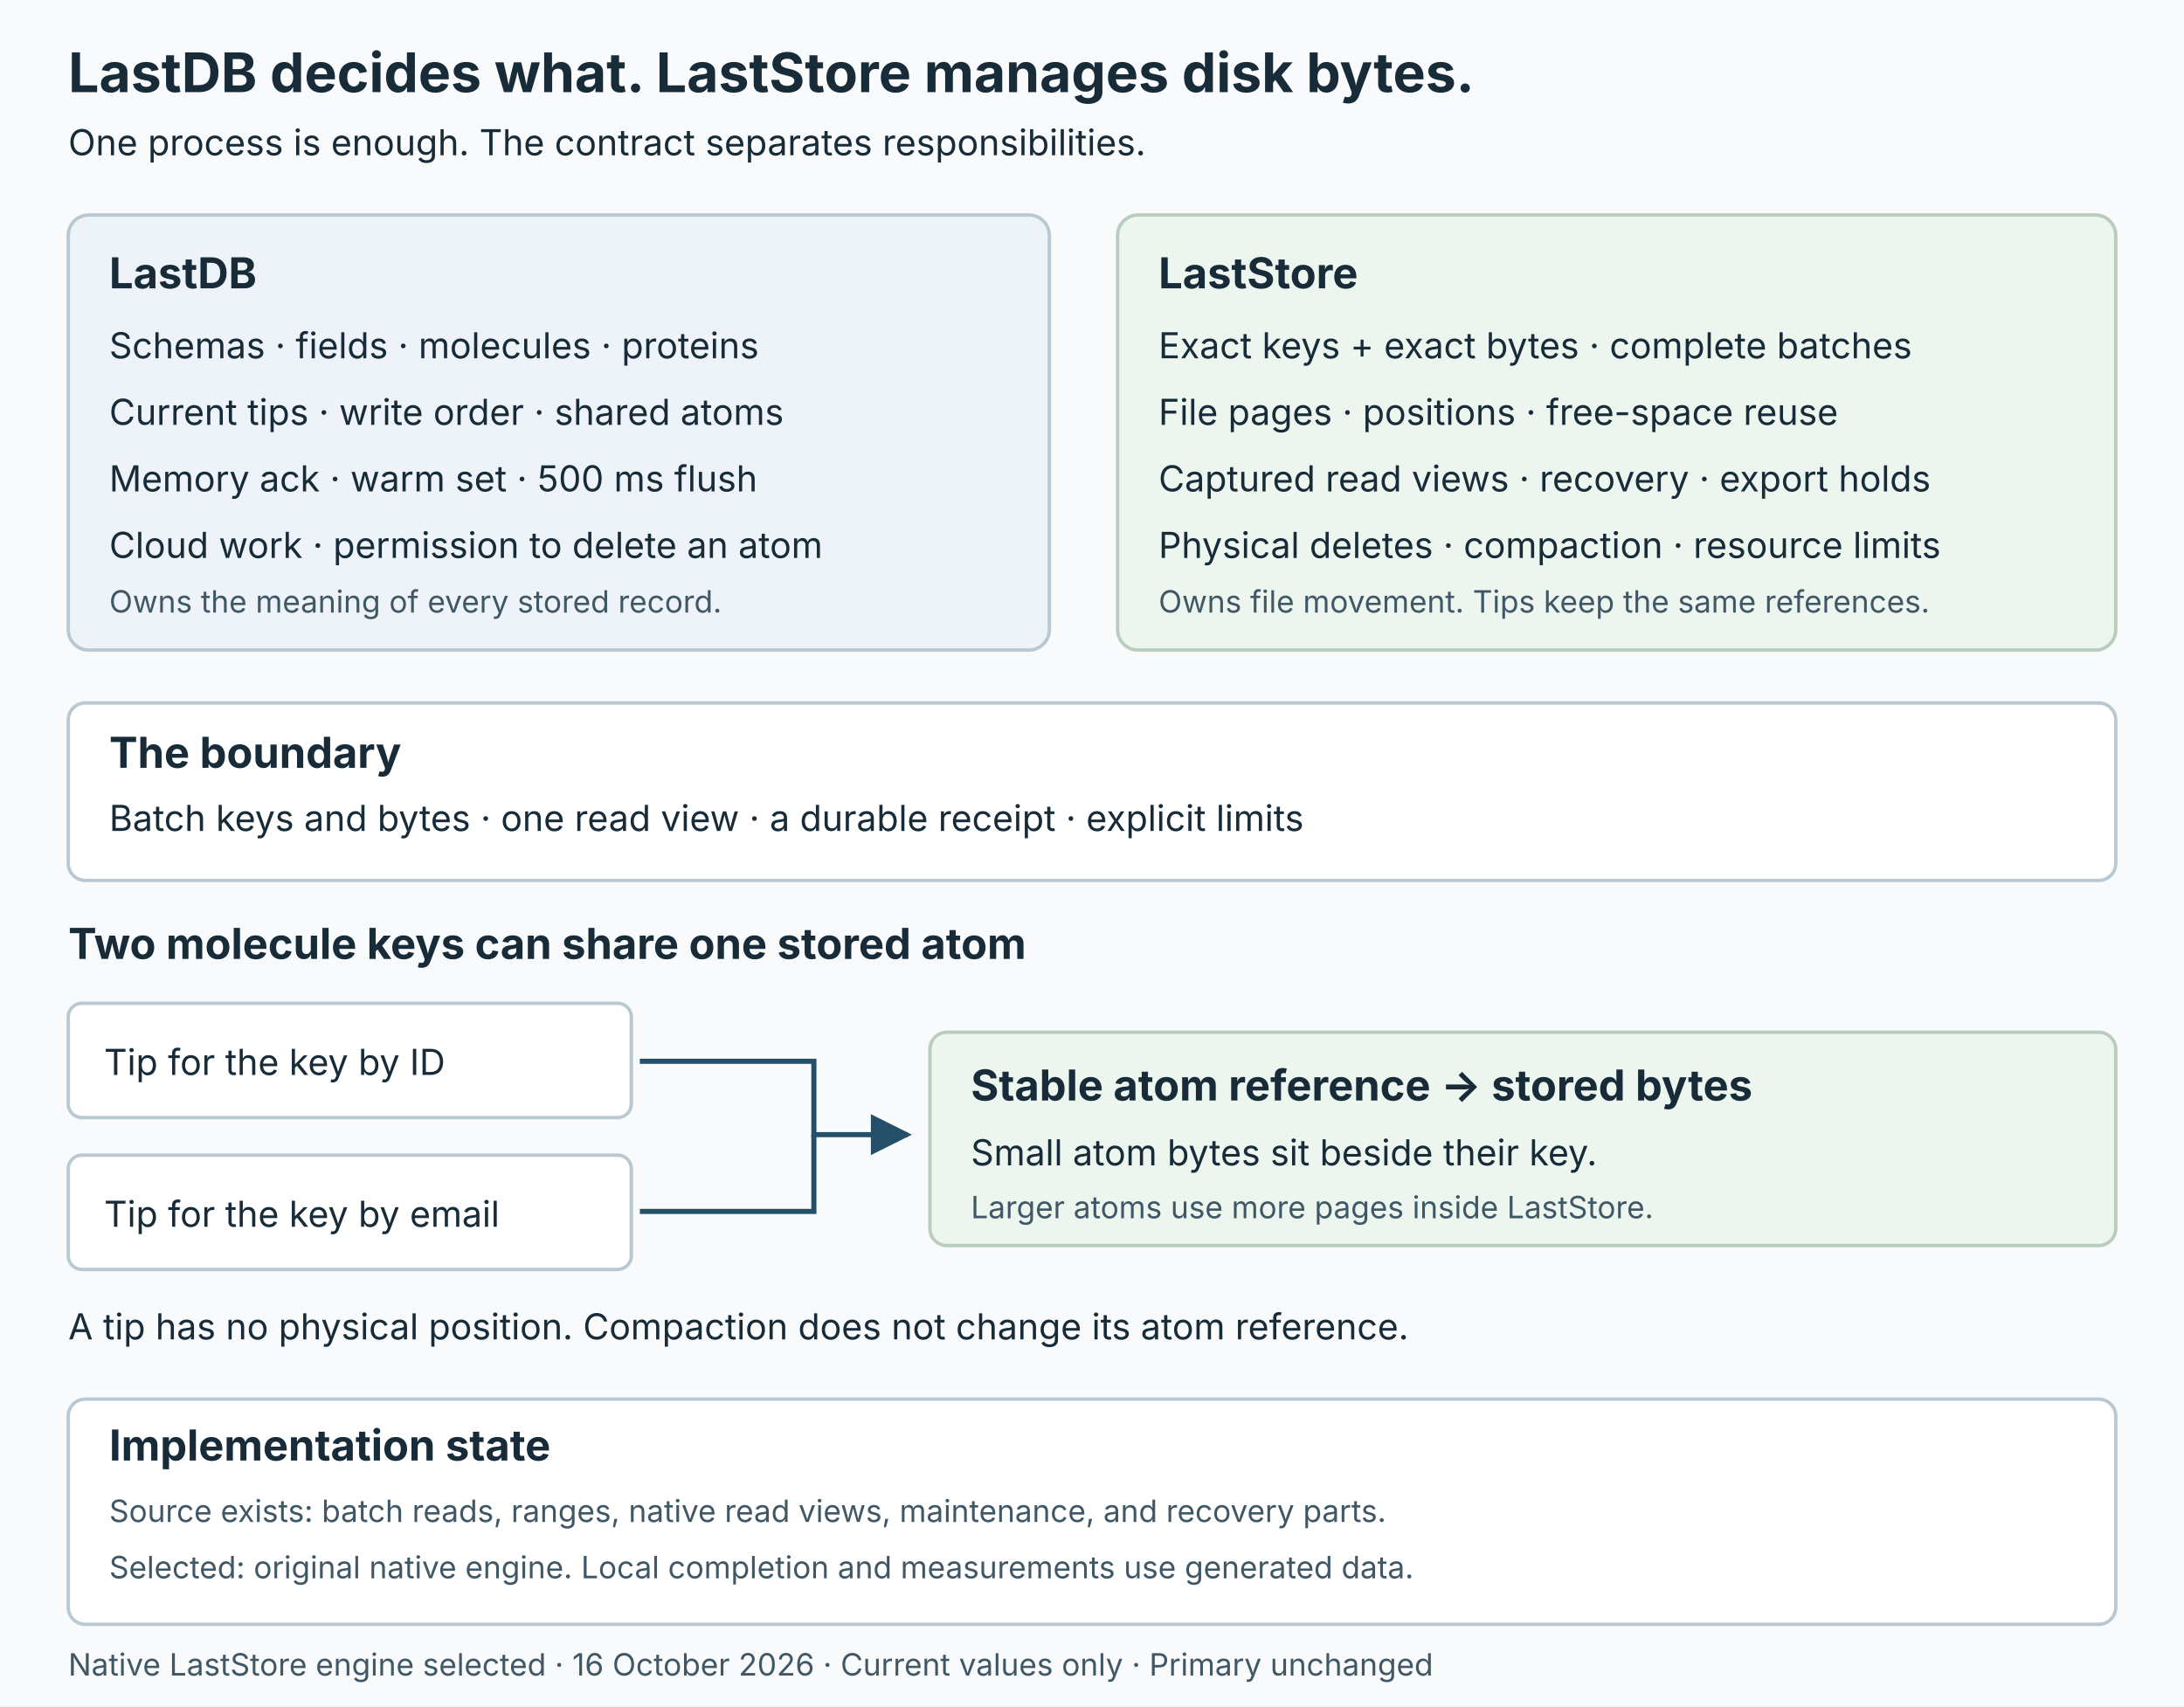
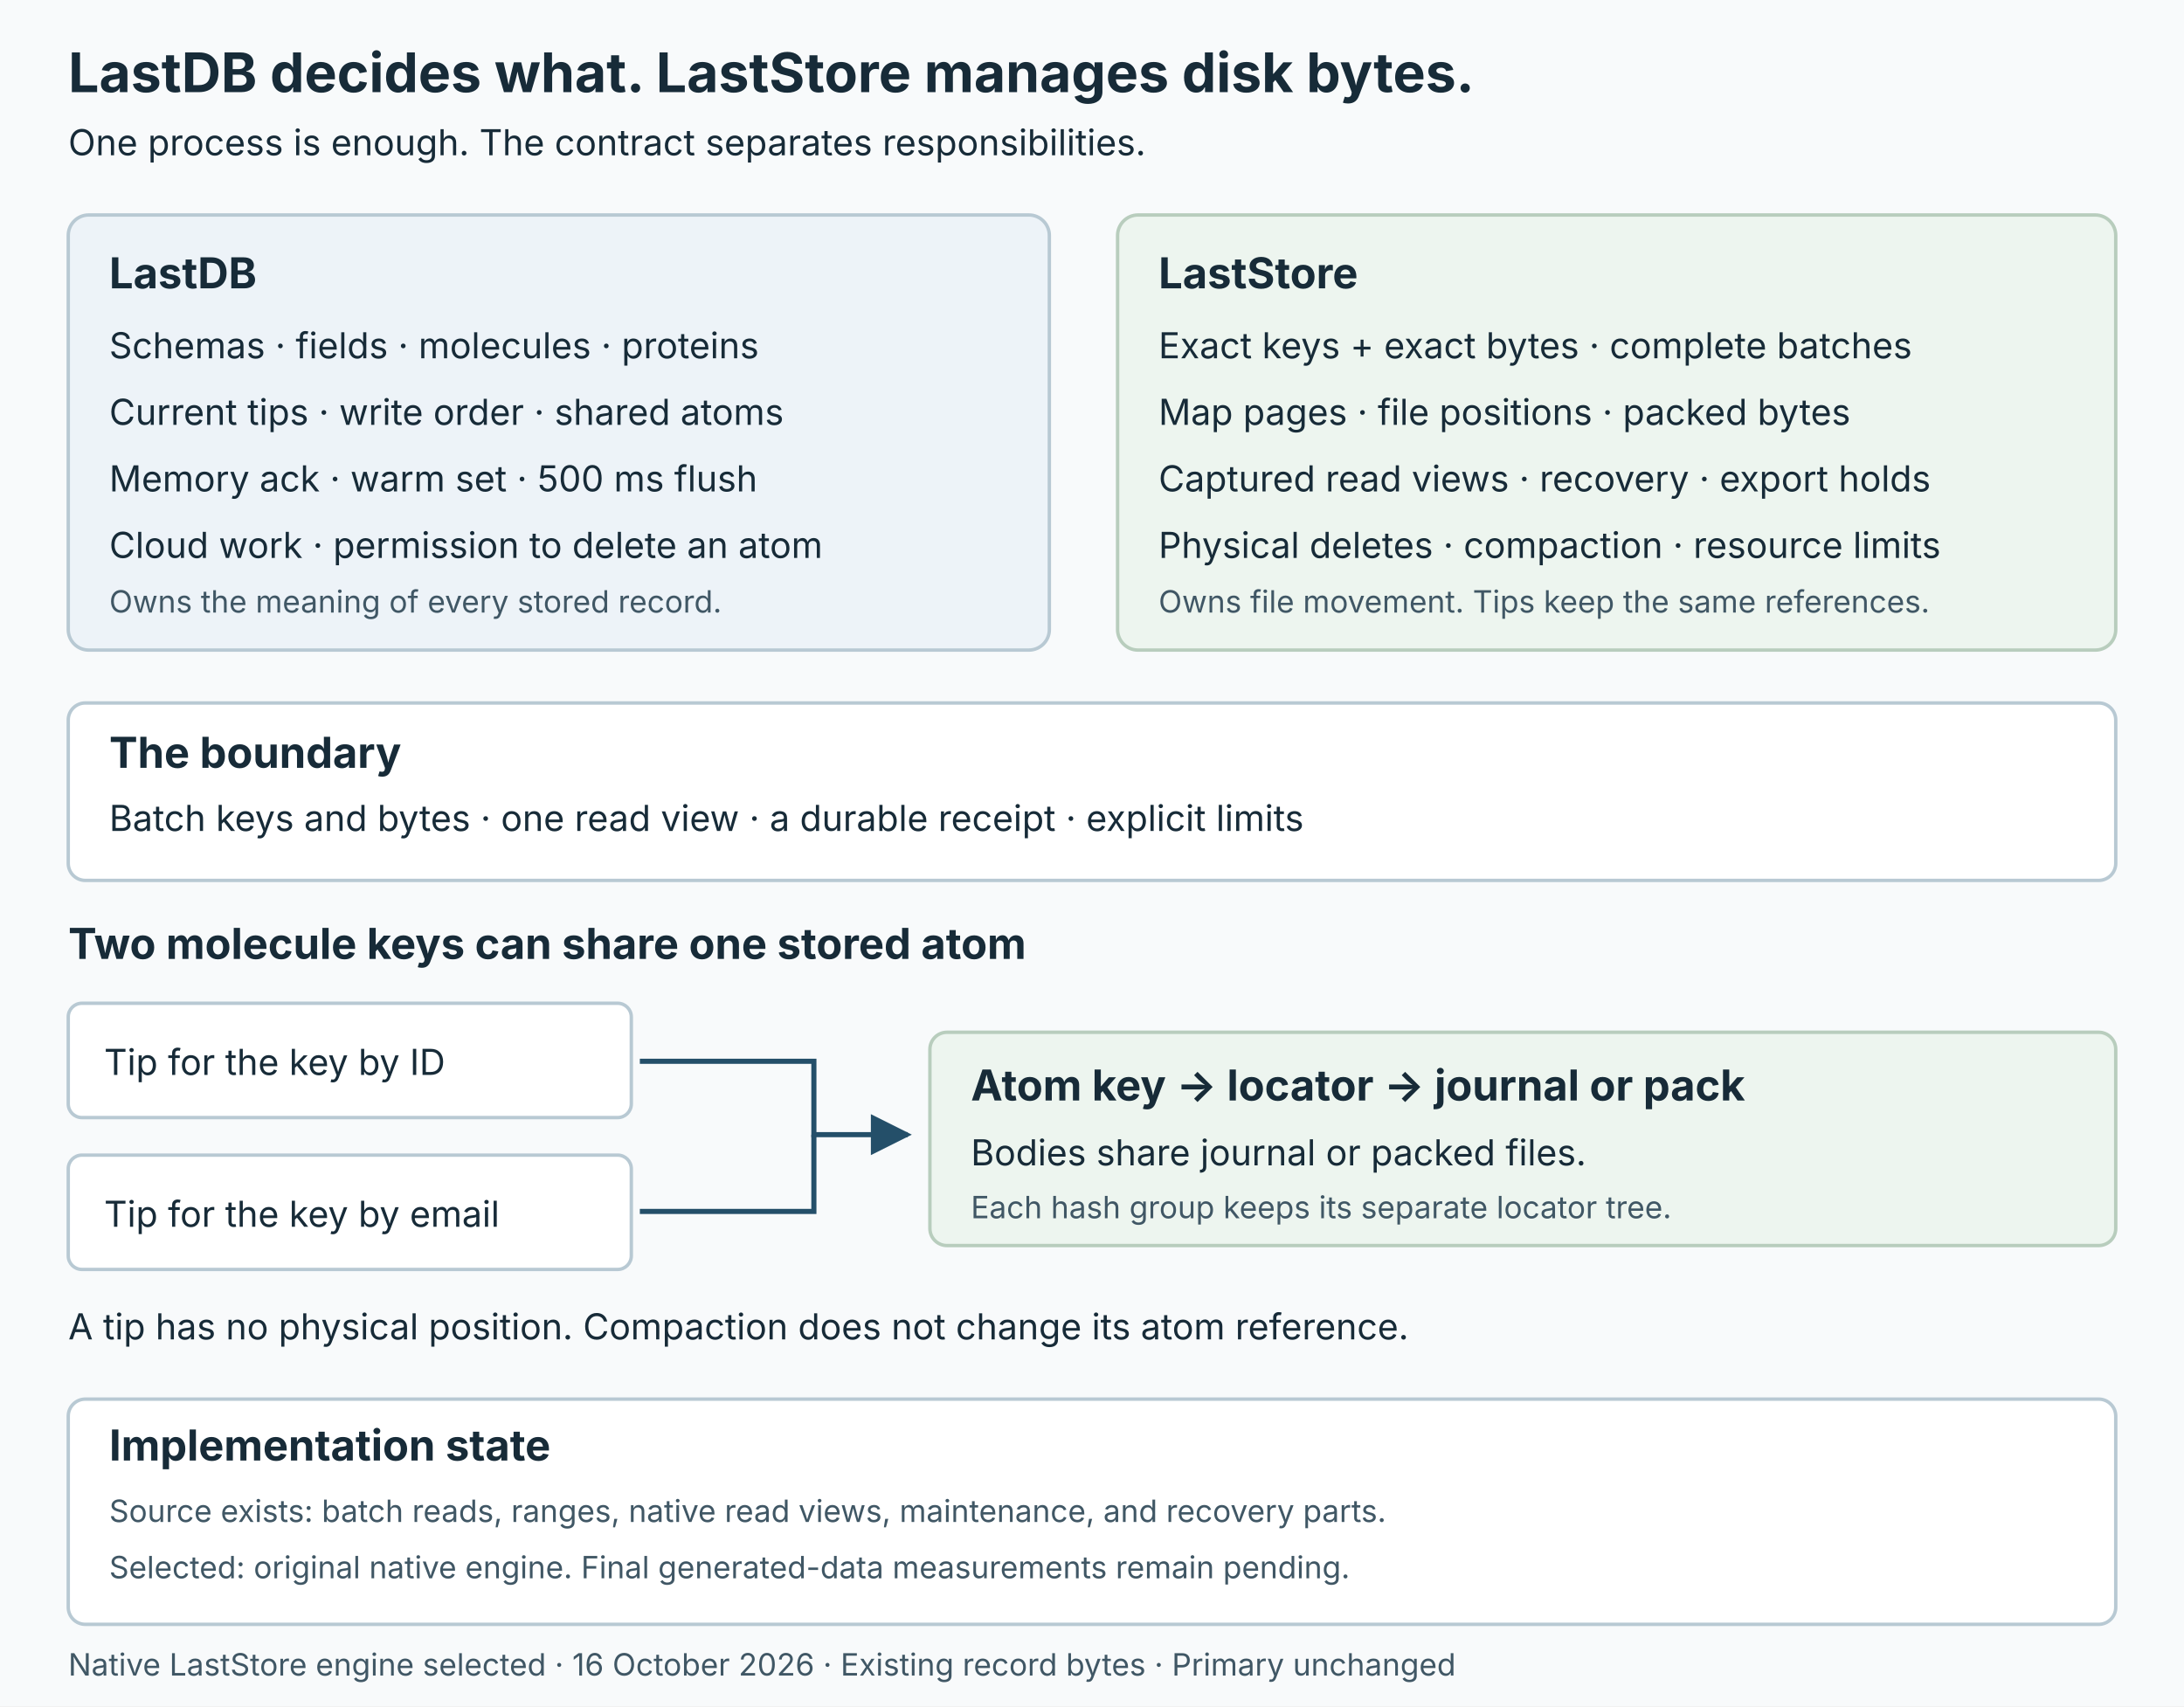
<svg xmlns="http://www.w3.org/2000/svg" width="1280" height="1000" viewBox="0 0 1280 1000" role="img" aria-labelledby="title description">
  <defs>
    <marker id="arrow" viewBox="0 0 10 10" refX="9" refY="5" markerWidth="8" markerHeight="8" orient="auto-start-reverse">
      <path d="M0 0 L10 5 L0 10 Z" fill="#244f69" />
    </marker>
    <style>
      text { font-family: system-ui, -apple-system, sans-serif; fill: #172b38; }
      .title { font-size: 32px; font-weight: 700; }
      .heading { font-size: 25px; font-weight: 700; }
      .body { font-size: 21px; }
      .small { font-size: 18px; fill: #405765; }
      .box { fill: #fff; stroke: #b8c9d3; stroke-width: 2; }
      .arrow { stroke: #244f69; stroke-width: 3; fill: none; marker-end: url(#arrow); }
    </style>
  </defs>
  <rect width="1280" height="1000" fill="#f8fafb" />
  <text x="40" y="54" class="title">LastDB decides what. LastStore manages disk bytes.</text>
  <text x="40" y="91" class="body">One process is enough. The contract separates responsibilities.</text>
  <rect x="40" y="126" width="575" height="255" rx="12" fill="#edf3f8" stroke="#b8c9d3" stroke-width="2" />
  <text x="64" y="169" class="heading">LastDB</text>
  <text x="64" y="210" class="body">Schemas · fields · molecules · proteins</text>
  <text x="64" y="249" class="body">Current tips · write order · shared atoms</text>
  <text x="64" y="288" class="body">Memory ack · warm set · 500 ms flush</text>
  <text x="64" y="327" class="body">Cloud work · permission to delete an atom</text>
  <text x="64" y="359" class="small">Owns the meaning of every stored record.</text>
  <rect x="655" y="126" width="585" height="255" rx="12" fill="#edf5ef" stroke="#b8cdbd" stroke-width="2" />
  <text x="679" y="169" class="heading">LastStore</text>
  <text x="679" y="210" class="body">Exact keys + exact bytes · complete batches</text>
-   <text x="679" y="249" class="body">File pages · positions · free-space reuse</text>
+   <text x="679" y="249" class="body">Map pages · file positions · packed bytes</text>
  <text x="679" y="288" class="body">Captured read views · recovery · export holds</text>
  <text x="679" y="327" class="body">Physical deletes · compaction · resource limits</text>
  <text x="679" y="359" class="small">Owns file movement. Tips keep the same references.</text>
  <rect x="40" y="412" width="1200" height="104" rx="10" class="box" />
  <text x="64" y="450" class="heading">The boundary</text>
  <text x="64" y="487" class="body">Batch keys and bytes · one read view · a durable receipt · explicit limits</text>
  <text x="40" y="562" class="heading">Two molecule keys can share one stored atom</text>
  <rect x="40" y="588" width="330" height="67" rx="8" class="box" />
  <text x="61" y="630" class="body">Tip for the key by ID</text>
  <rect x="40" y="677" width="330" height="67" rx="8" class="box" />
  <text x="61" y="719" class="body">Tip for the key by email</text>
  <path d="M375 622 L477 622 L477 665 L532 665" class="arrow" />
  <path d="M375 710 L477 710 L477 665" fill="none" stroke="#244f69" stroke-width="3" />
  <rect x="545" y="605" width="695" height="125" rx="10" fill="#edf5ef" stroke="#b8cdbd" stroke-width="2" />
-   <text x="569" y="645" class="heading">Stable atom reference → stored bytes</text>
-   <text x="569" y="683" class="body">Small atom bytes sit beside their key.</text>
-   <text x="569" y="714" class="small">Larger atoms use more pages inside LastStore.</text>
+   <text x="569" y="645" class="heading">Atom key → locator → journal or pack</text>
+   <text x="569" y="683" class="body">Bodies share journal or packed files.</text>
+   <text x="569" y="714" class="small">Each hash group keeps its separate locator tree.</text>
  <text x="40" y="785" class="body">A tip has no physical position. Compaction does not change its atom reference.</text>
  <rect x="40" y="820" width="1200" height="132" rx="10" class="box" />
  <text x="64" y="856" class="heading">Implementation state</text>
  <text x="64" y="892" class="small">Source exists: batch reads, ranges, native read views, maintenance, and recovery parts.</text>
-   <text x="64" y="925" class="small">Selected: original native engine. Local completion and measurements use generated data.</text>
-   <text x="40" y="982" class="small">Native LastStore engine selected · 16 October 2026 · Current values only · Primary unchanged</text>
+   <text x="64" y="925" class="small">Selected: original native engine. Final generated-data measurements remain pending.</text>
+   <text x="40" y="982" class="small">Native LastStore engine selected · 16 October 2026 · Existing record bytes · Primary unchanged</text>
</svg>
